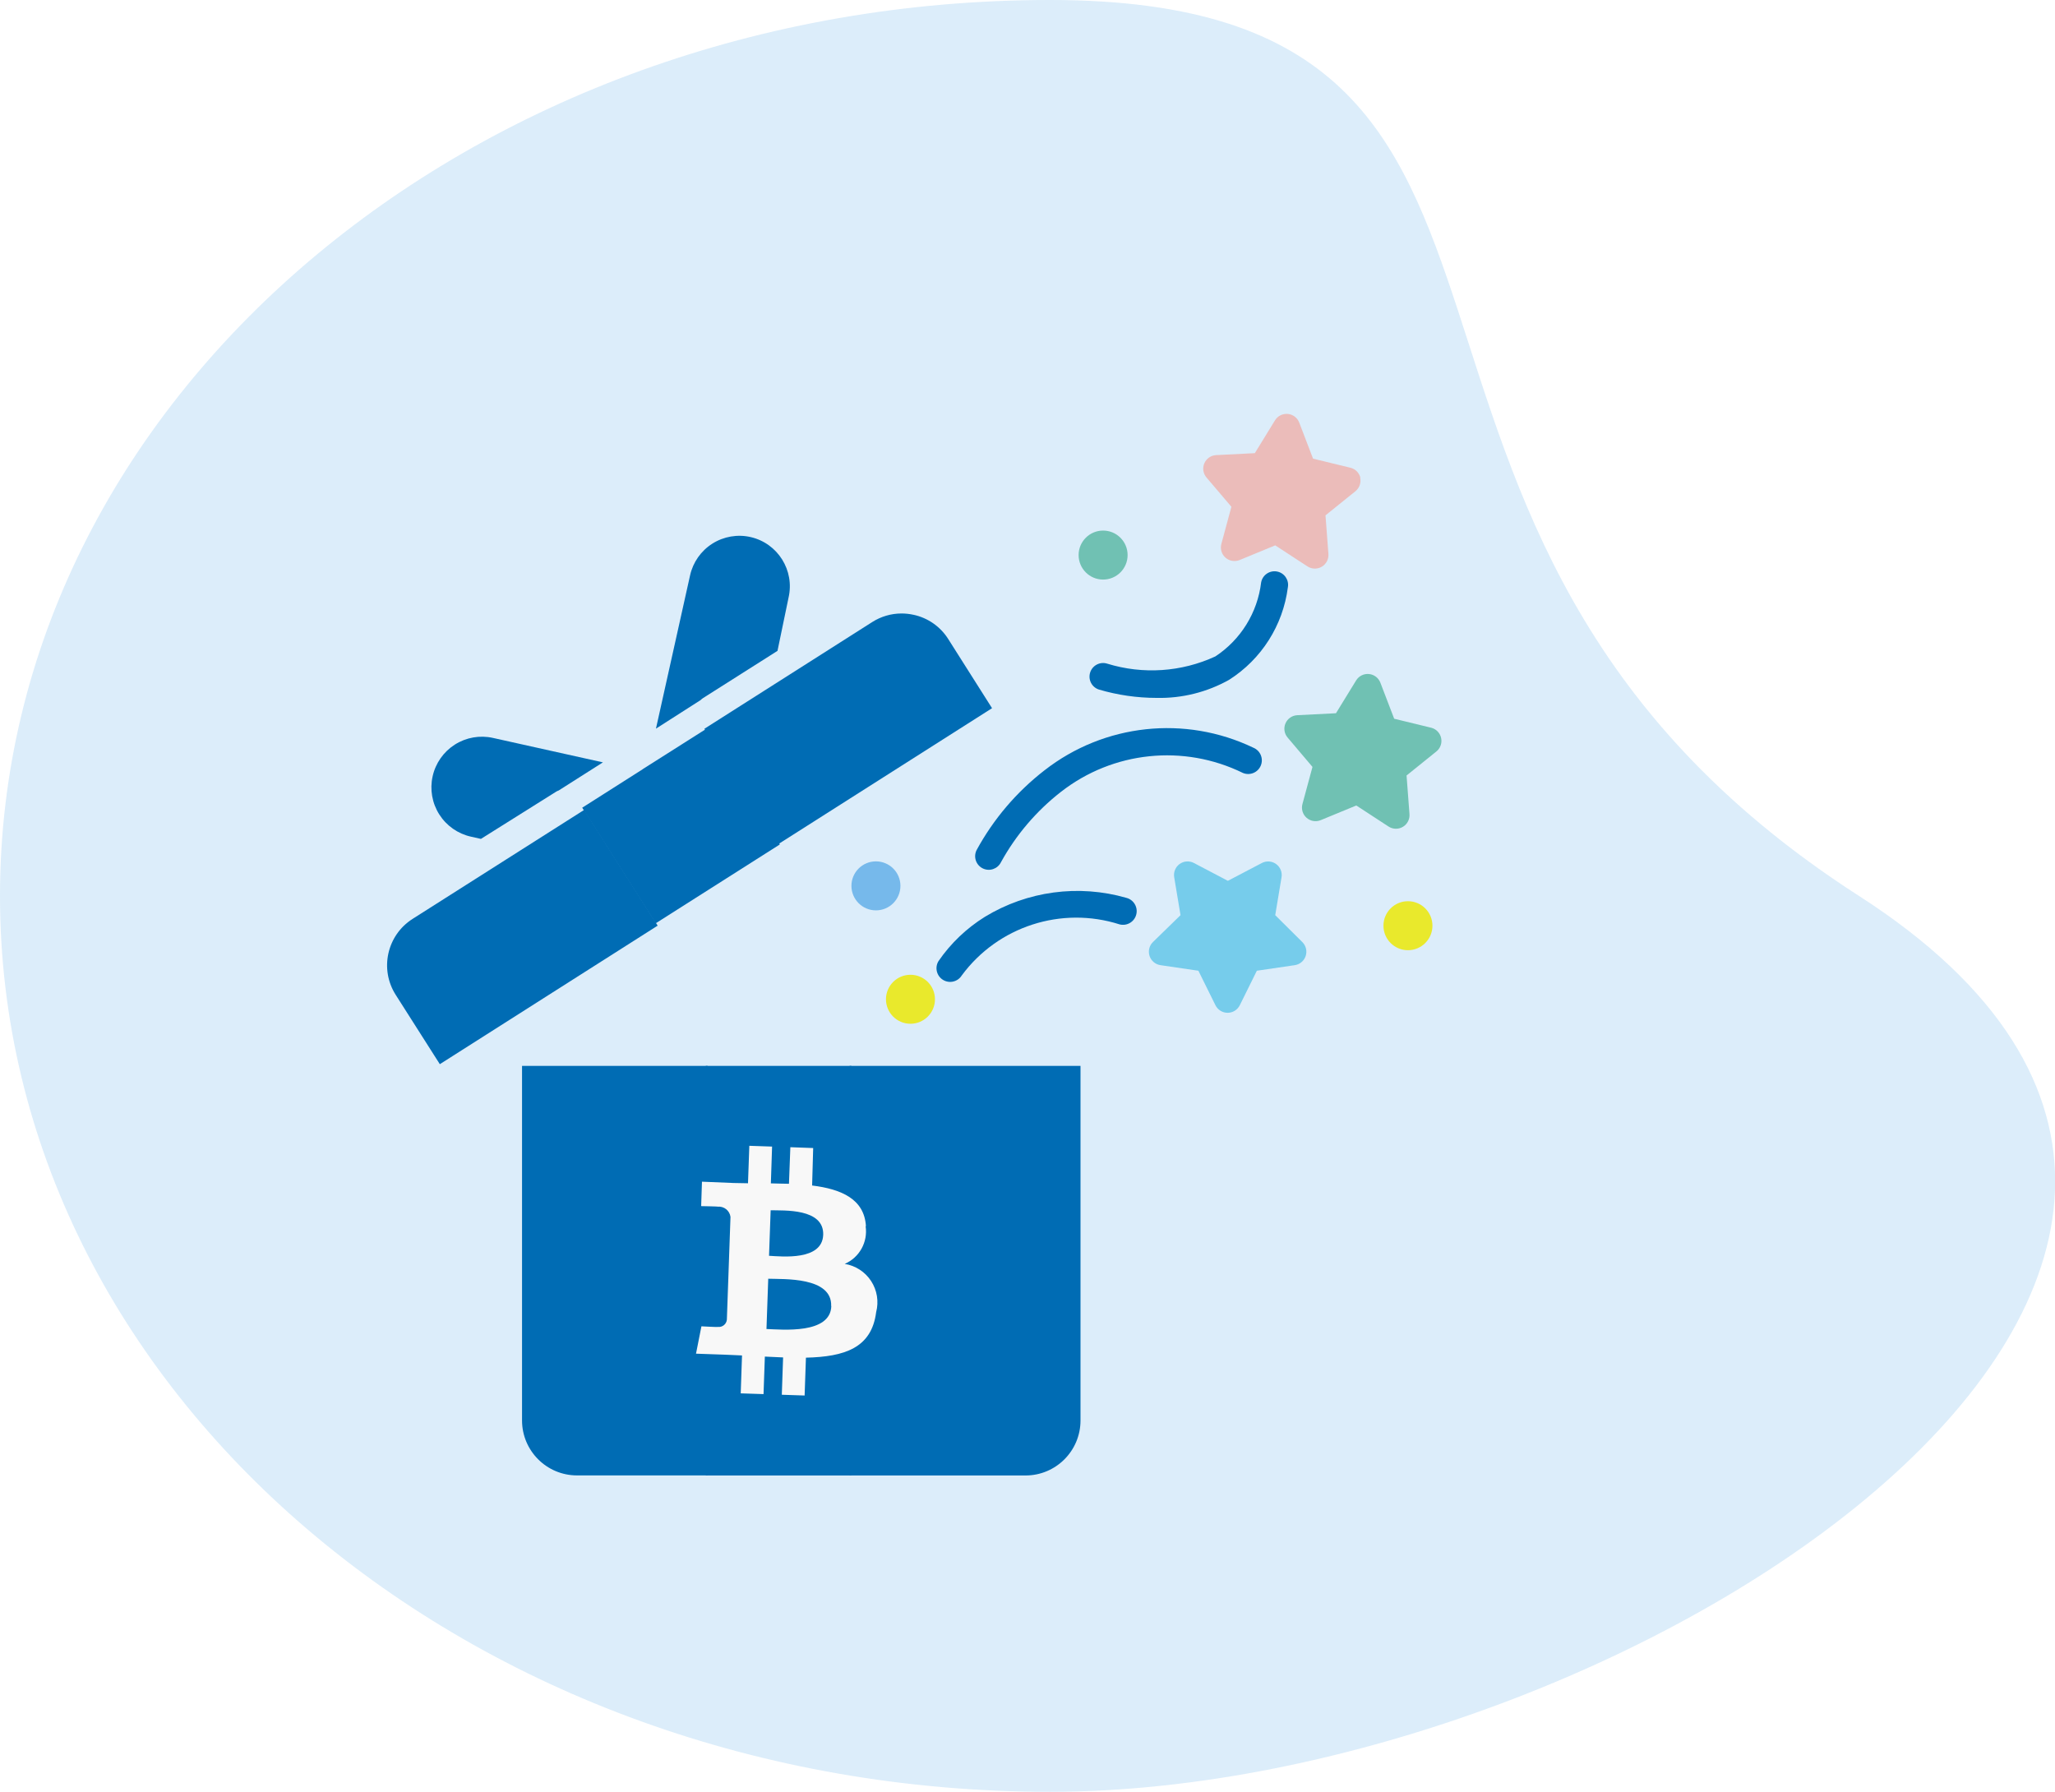
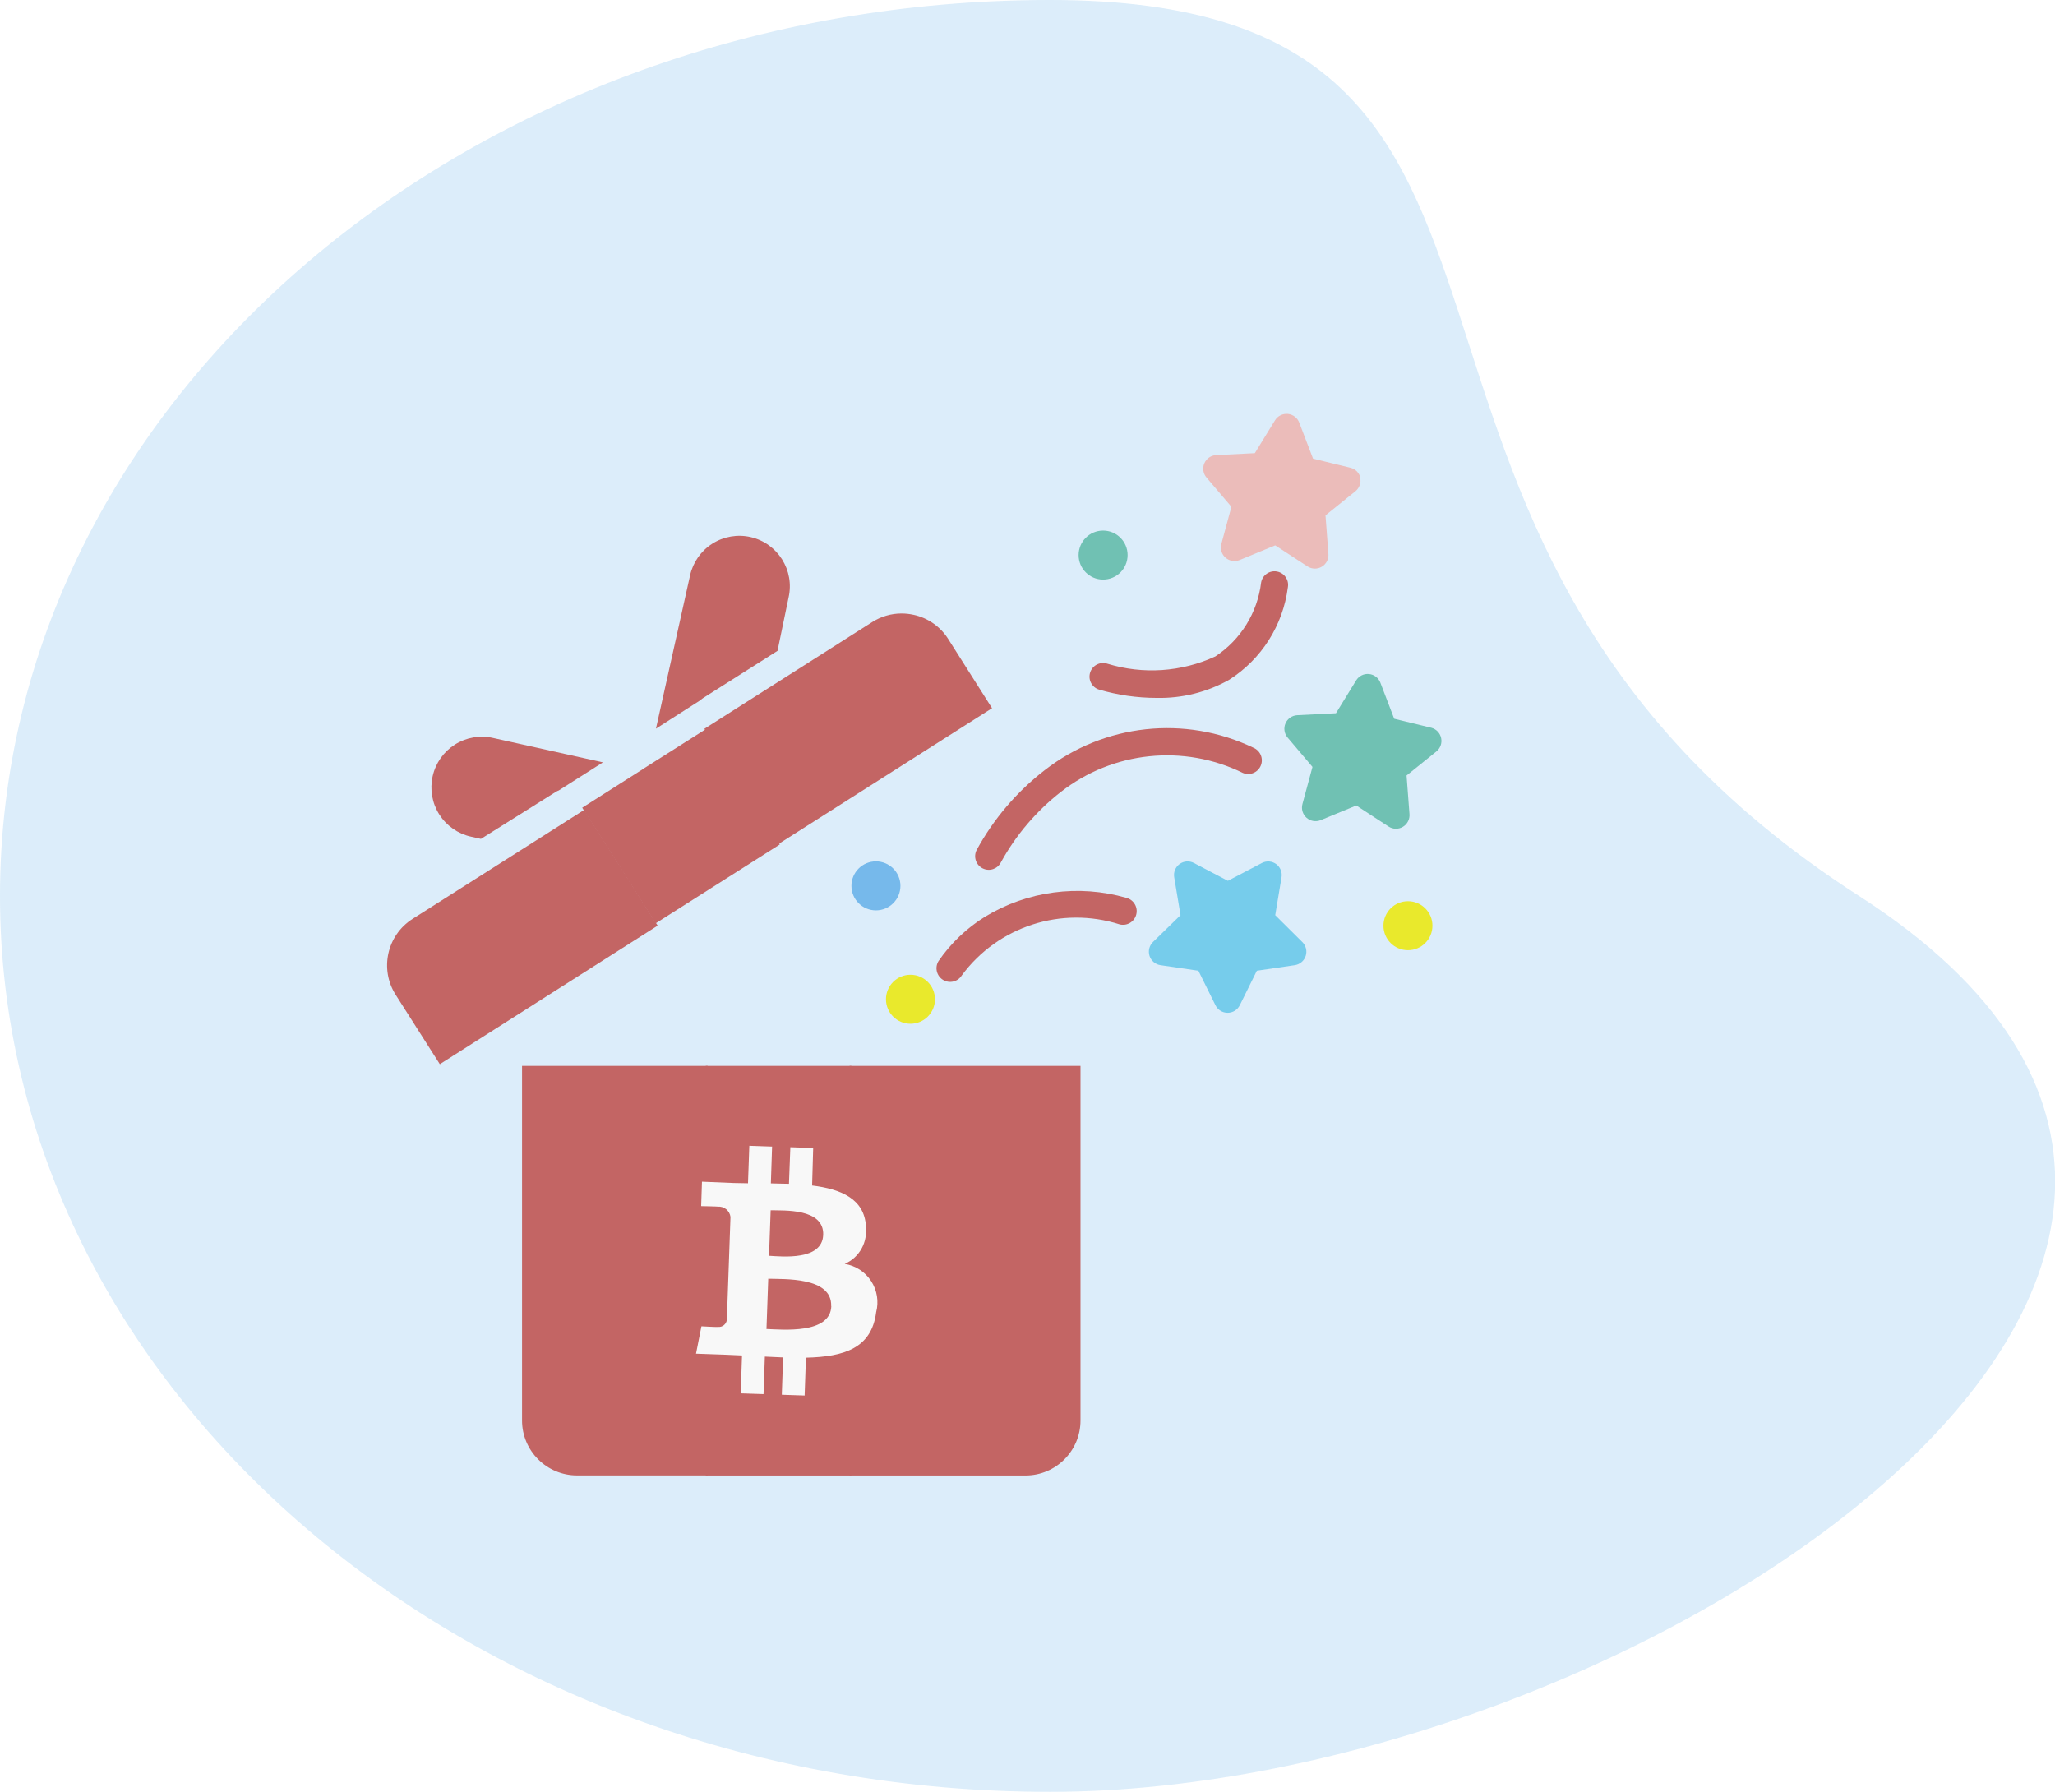
<svg xmlns="http://www.w3.org/2000/svg" id="Group_42042" data-name="Group 42042" width="32.547" height="28.378" viewBox="0 0 32.547 28.378">
  <path id="Path_24012" data-name="Path 24012" d="M16.631,0C25.816,0,20.4,8.377,29.442,14.189S25.816,28.378,16.631,28.378,0,22.026,0,14.189,7.446,0,16.631,0Z" fill="#76b9eb" opacity="0.26" />
  <g id="Group_38754" data-name="Group 38754" transform="translate(6.133 6.556)">
-     <path id="Path_23994" data-name="Path 23994" d="M.953.643,0,1.249,1.164,3.08,3.13,1.831,1.965,0l-1,.634L.953.643Z" transform="translate(3.088 4.987)" fill="#006cb4" />
-     <path id="Path_23995" data-name="Path 23995" d="M.019.627a.8.8,0,0,0,.608.956l.157.035L1.974.871a.221.221,0,0,1,.042-.02l.7-.445L.975.019A.8.8,0,0,0,.019.627Z" transform="translate(0.7 5.112)" fill="#006cb4" />
-     <path id="Path_23996" data-name="Path 23996" d="M1.5.019A.8.8,0,0,0,.54.627L0,3.053.708,2.6a.22.22,0,0,1,.036-.03l1.181-.749L2.1.978A.8.8,0,0,0,1.5.019Z" transform="translate(4.256 1.931)" fill="#006cb4" />
-     <path id="Path_23997" data-name="Path 23997" d="M3.313.021A.886.886,0,0,0,3.123,0a.865.865,0,0,0-.465.136L0,1.826,1.164,3.657,4.556,1.5,3.859.4A.864.864,0,0,0,3.314.021Z" transform="translate(5.023 3.16)" fill="#006cb4" />
-     <path id="Path_23998" data-name="Path 23998" d="M3.119,0,.4,1.727a.871.871,0,0,0-.267,1.2l.7,1.1,3.45-2.194Z" transform="translate(0 6.271)" fill="#006cb4" />
-     <path id="Path_23999" data-name="Path 23999" d="M0,6.487H2.787a.871.871,0,0,0,.87-.87V0H0Z" transform="translate(7.323 10.325)" fill="#006cb4" />
-     <path id="Path_24000" data-name="Path 24000" d="M0,5.616a.871.871,0,0,0,.87.87H2.939V0H0Z" transform="translate(2.135 10.325)" fill="#006cb4" />
-     <path id="Path_24001" data-name="Path 24001" d="M0,0H2.306V6.487H0Z" transform="translate(5.045 10.325)" fill="#006cb4" />
+     <path id="Path_23994" data-name="Path 23994" d="M.953.643,0,1.249,1.164,3.08,3.13,1.831,1.965,0l-1,.634L.953.643Z" transform="translate(3.088 4.987)" fill="#C36564" />
+     <path id="Path_23995" data-name="Path 23995" d="M.019.627a.8.8,0,0,0,.608.956l.157.035L1.974.871a.221.221,0,0,1,.042-.02l.7-.445L.975.019A.8.8,0,0,0,.019.627Z" transform="translate(0.7 5.112)" fill="#C36564" />
+     <path id="Path_23996" data-name="Path 23996" d="M1.5.019A.8.8,0,0,0,.54.627L0,3.053.708,2.6a.22.22,0,0,1,.036-.03l1.181-.749L2.1.978A.8.8,0,0,0,1.5.019Z" transform="translate(4.256 1.931)" fill="#C36564" />
+     <path id="Path_23997" data-name="Path 23997" d="M3.313.021A.886.886,0,0,0,3.123,0a.865.865,0,0,0-.465.136L0,1.826,1.164,3.657,4.556,1.5,3.859.4A.864.864,0,0,0,3.314.021Z" transform="translate(5.023 3.16)" fill="#C36564" />
+     <path id="Path_23998" data-name="Path 23998" d="M3.119,0,.4,1.727a.871.871,0,0,0-.267,1.2l.7,1.1,3.45-2.194Z" transform="translate(0 6.271)" fill="#C36564" />
+     <path id="Path_23999" data-name="Path 23999" d="M0,6.487H2.787a.871.871,0,0,0,.87-.87V0H0Z" transform="translate(7.323 10.325)" fill="#C36564" />
+     <path id="Path_24000" data-name="Path 24000" d="M0,5.616a.871.871,0,0,0,.87.87H2.939V0H0Z" transform="translate(2.135 10.325)" fill="#C36564" />
+     <path id="Path_24001" data-name="Path 24001" d="M0,0H2.306V6.487H0Z" transform="translate(5.045 10.325)" fill="#C36564" />
    <path id="Path_24002" data-name="Path 24002" d="M2,.852l.1-.6h0A.215.215,0,0,0,1.79.025L1.25.308.711.025A.215.215,0,0,0,.4.252l.1.6-.436.425a.215.215,0,0,0,.119.367l.6.088.27.546a.215.215,0,0,0,.386,0l.27-.546.6-.088a.215.215,0,0,0,.119-.367Z" transform="translate(12.064 7.086)" fill="#76cceb" />
    <path id="Path_24003" data-name="Path 24003" d="M2.327.852,1.735.708,1.517.139h0A.215.215,0,0,0,1.133.1L.813.621.2.652a.215.215,0,0,0-.153.354l.394.465-.159.588a.215.215,0,0,0,.29.255l.563-.232.51.333h0a.215.215,0,0,0,.332-.2l-.046-.608.474-.382A.215.215,0,0,0,2.327.852Z" transform="translate(14.213 4.119)" fill="#70c1b3" />
    <path id="Path_24004" data-name="Path 24004" d="M2.486,1.014A.215.215,0,0,0,2.327.852L1.735.708,1.517.139A.215.215,0,0,0,1.133.1L.813.621.2.652a.215.215,0,0,0-.153.354l.395.464-.159.588h0a.215.215,0,0,0,.29.255l.563-.232.51.333a.215.215,0,0,0,.332-.2l-.046-.608.474-.382h0a.216.216,0,0,0,.075-.215Z" transform="translate(12.928 0)" fill="#ff7861" opacity="0.42" />
-     <path id="Path_24005" data-name="Path 24005" d="M3.008.1a2.814,2.814,0,0,0-2.241.3A2.482,2.482,0,0,0,.033,1.1.215.215,0,0,0,.4,1.329,2.255,2.255,0,0,1,2.9.52h0A.215.215,0,1,0,3.008.1Z" transform="translate(8.699 7.564)" fill="#006cb4" />
-     <path id="Path_24006" data-name="Path 24006" d="M.023,1.922a.215.215,0,1,0,.386.192A3.633,3.633,0,0,1,1.358,1,2.73,2.73,0,0,1,4.242.7a.215.215,0,0,0,.165-.4A3.158,3.158,0,0,0,1.1.657h0A4.04,4.04,0,0,0,.023,1.922Z" transform="translate(9.311 4.986)" fill="#006cb4" />
-     <path id="Path_24007" data-name="Path 24007" d="M.282,1.464a.215.215,0,0,0-.132.41,3.237,3.237,0,0,0,.913.132A2.246,2.246,0,0,0,2.211,1.72,2.044,2.044,0,0,0,3.142.256a.215.215,0,1,0-.423-.08,1.636,1.636,0,0,1-.725,1.173A2.4,2.4,0,0,1,.282,1.464Z" transform="translate(11.122 2.491)" fill="#006cb4" />
+     <path id="Path_24005" data-name="Path 24005" d="M3.008.1a2.814,2.814,0,0,0-2.241.3A2.482,2.482,0,0,0,.033,1.1.215.215,0,0,0,.4,1.329,2.255,2.255,0,0,1,2.9.52h0A.215.215,0,1,0,3.008.1Z" transform="translate(8.699 7.564)" fill="#C36564" />
+     <path id="Path_24006" data-name="Path 24006" d="M.023,1.922a.215.215,0,1,0,.386.192A3.633,3.633,0,0,1,1.358,1,2.73,2.73,0,0,1,4.242.7a.215.215,0,0,0,.165-.4A3.158,3.158,0,0,0,1.1.657h0A4.04,4.04,0,0,0,.023,1.922Z" transform="translate(9.311 4.986)" fill="#C36564" />
+     <path id="Path_24007" data-name="Path 24007" d="M.282,1.464a.215.215,0,0,0-.132.41,3.237,3.237,0,0,0,.913.132A2.246,2.246,0,0,0,2.211,1.72,2.044,2.044,0,0,0,3.142.256a.215.215,0,1,0-.423-.08,1.636,1.636,0,0,1-.725,1.173A2.4,2.4,0,0,1,.282,1.464Z" transform="translate(11.122 2.491)" fill="#C36564" />
    <path id="Path_24008" data-name="Path 24008" d="M.776.388A.388.388,0,1,1,.388,0,.388.388,0,0,1,.776.388" transform="translate(7.899 8.882)" fill="#e9e92c" />
    <path id="Path_24009" data-name="Path 24009" d="M.776.388A.388.388,0,1,1,.388,0,.388.388,0,0,1,.776.388" transform="translate(10.95 1.847)" fill="#70c1b3" />
    <path id="Path_24010" data-name="Path 24010" d="M.776.388A.388.388,0,1,1,.388,0,.388.388,0,0,1,.776.388" transform="translate(7.352 7.086)" fill="#76b9eb" />
    <path id="Path_24011" data-name="Path 24011" d="M.776.388A.388.388,0,1,1,.388,0,.388.388,0,0,1,.776.388" transform="translate(15.778 7.717)" fill="#e9e92c" />
    <g id="_1421344023328" transform="matrix(0.978, -0.208, 0.208, 0.978, 4.257, 11.905)">
      <path id="Path_390" data-name="Path 390" d="M3.053,1.629c.064-.426-.26-.655-.7-.807L2.493.245,2.142.157,2,.719C1.909.7,1.815.674,1.721.653L1.861.087,1.511,0,1.367.576,1.143.524v0L.659.4.566.776s.26.06.255.063a.187.187,0,0,1,.164.2L.82,1.7a.284.284,0,0,1,.036.012L.82,1.7l-.23.92a.128.128,0,0,1-.161.083c0,.005-.255-.064-.255-.064L0,3.045l.457.114.25.065-.145.583.351.087.144-.577c.1.026.189.05.28.073l-.143.574.351.087.145-.582c.6.113,1.049.068,1.238-.474A.616.616,0,0,0,2.6,2.144a.56.56,0,0,0,.448-.515h0Zm-.8,1.125c-.108.436-.842.2-1.08.141l.193-.773C1.6,2.181,2.364,2.3,2.251,2.753Zm.109-1.131c-.1.4-.71.2-.908.146l.175-.7c.2.049.836.142.733.555Z" transform="translate(0 0)" fill="#f8f8f8" />
    </g>
  </g>
</svg>
